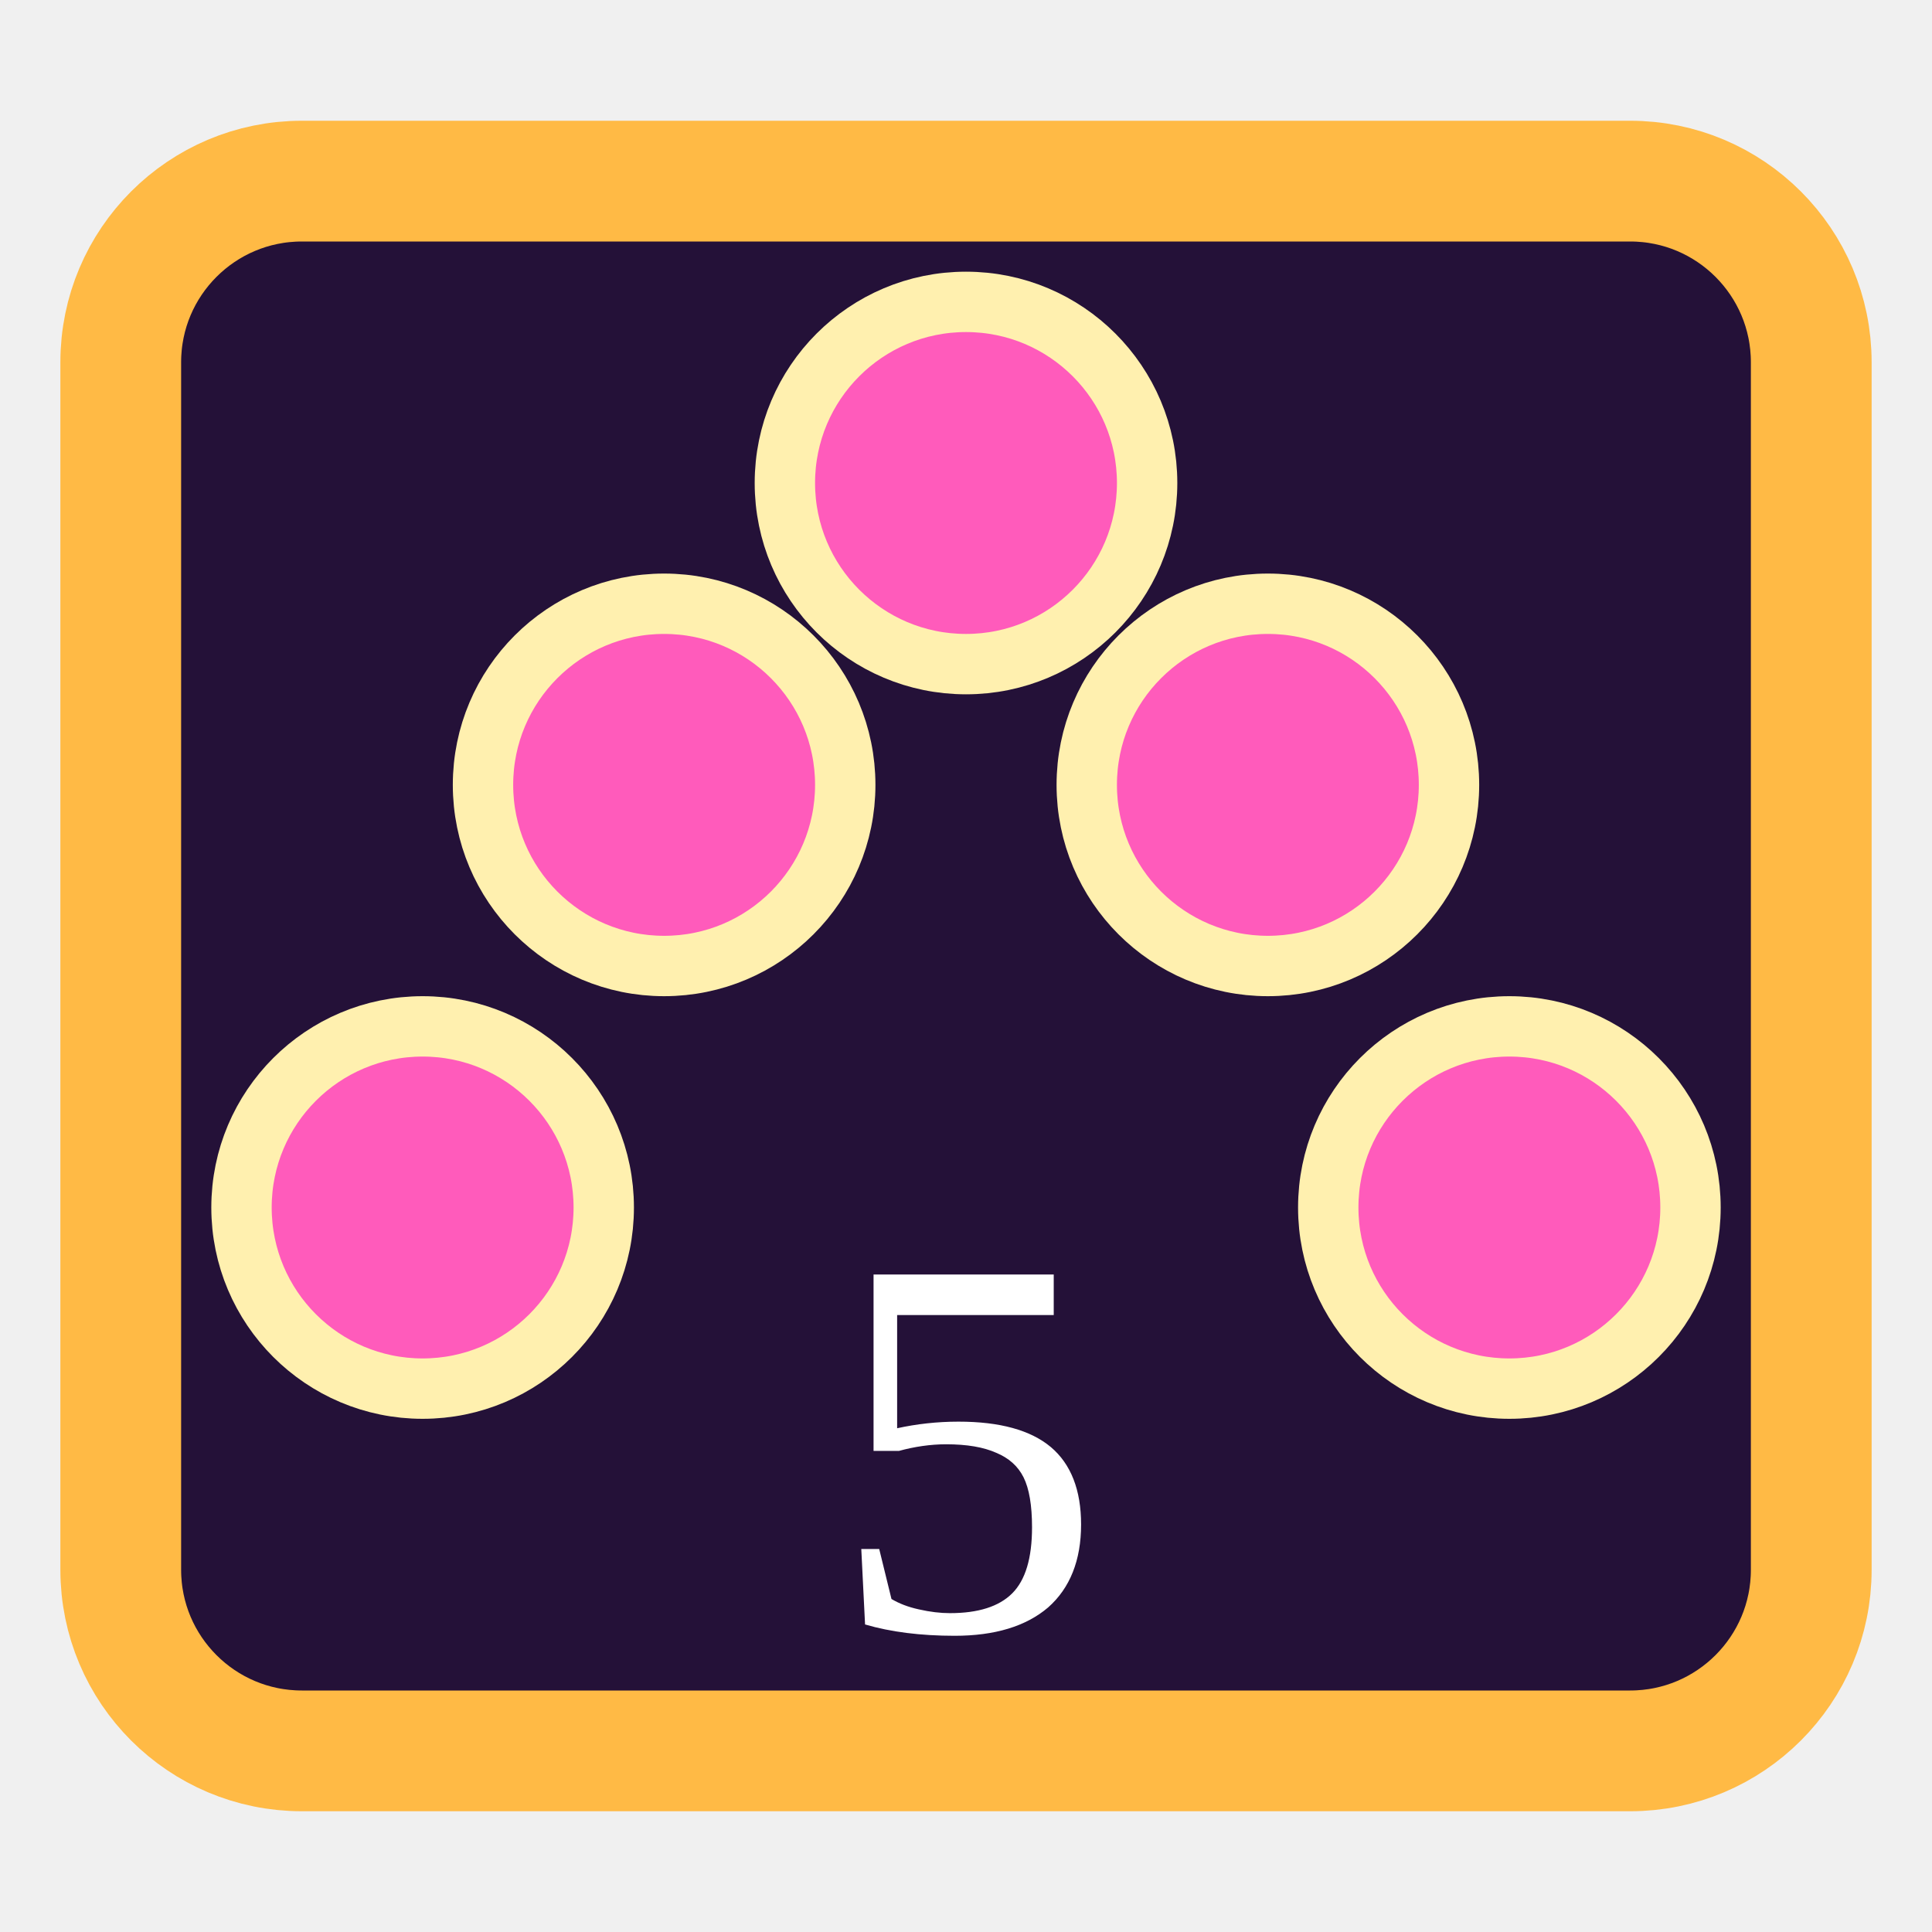
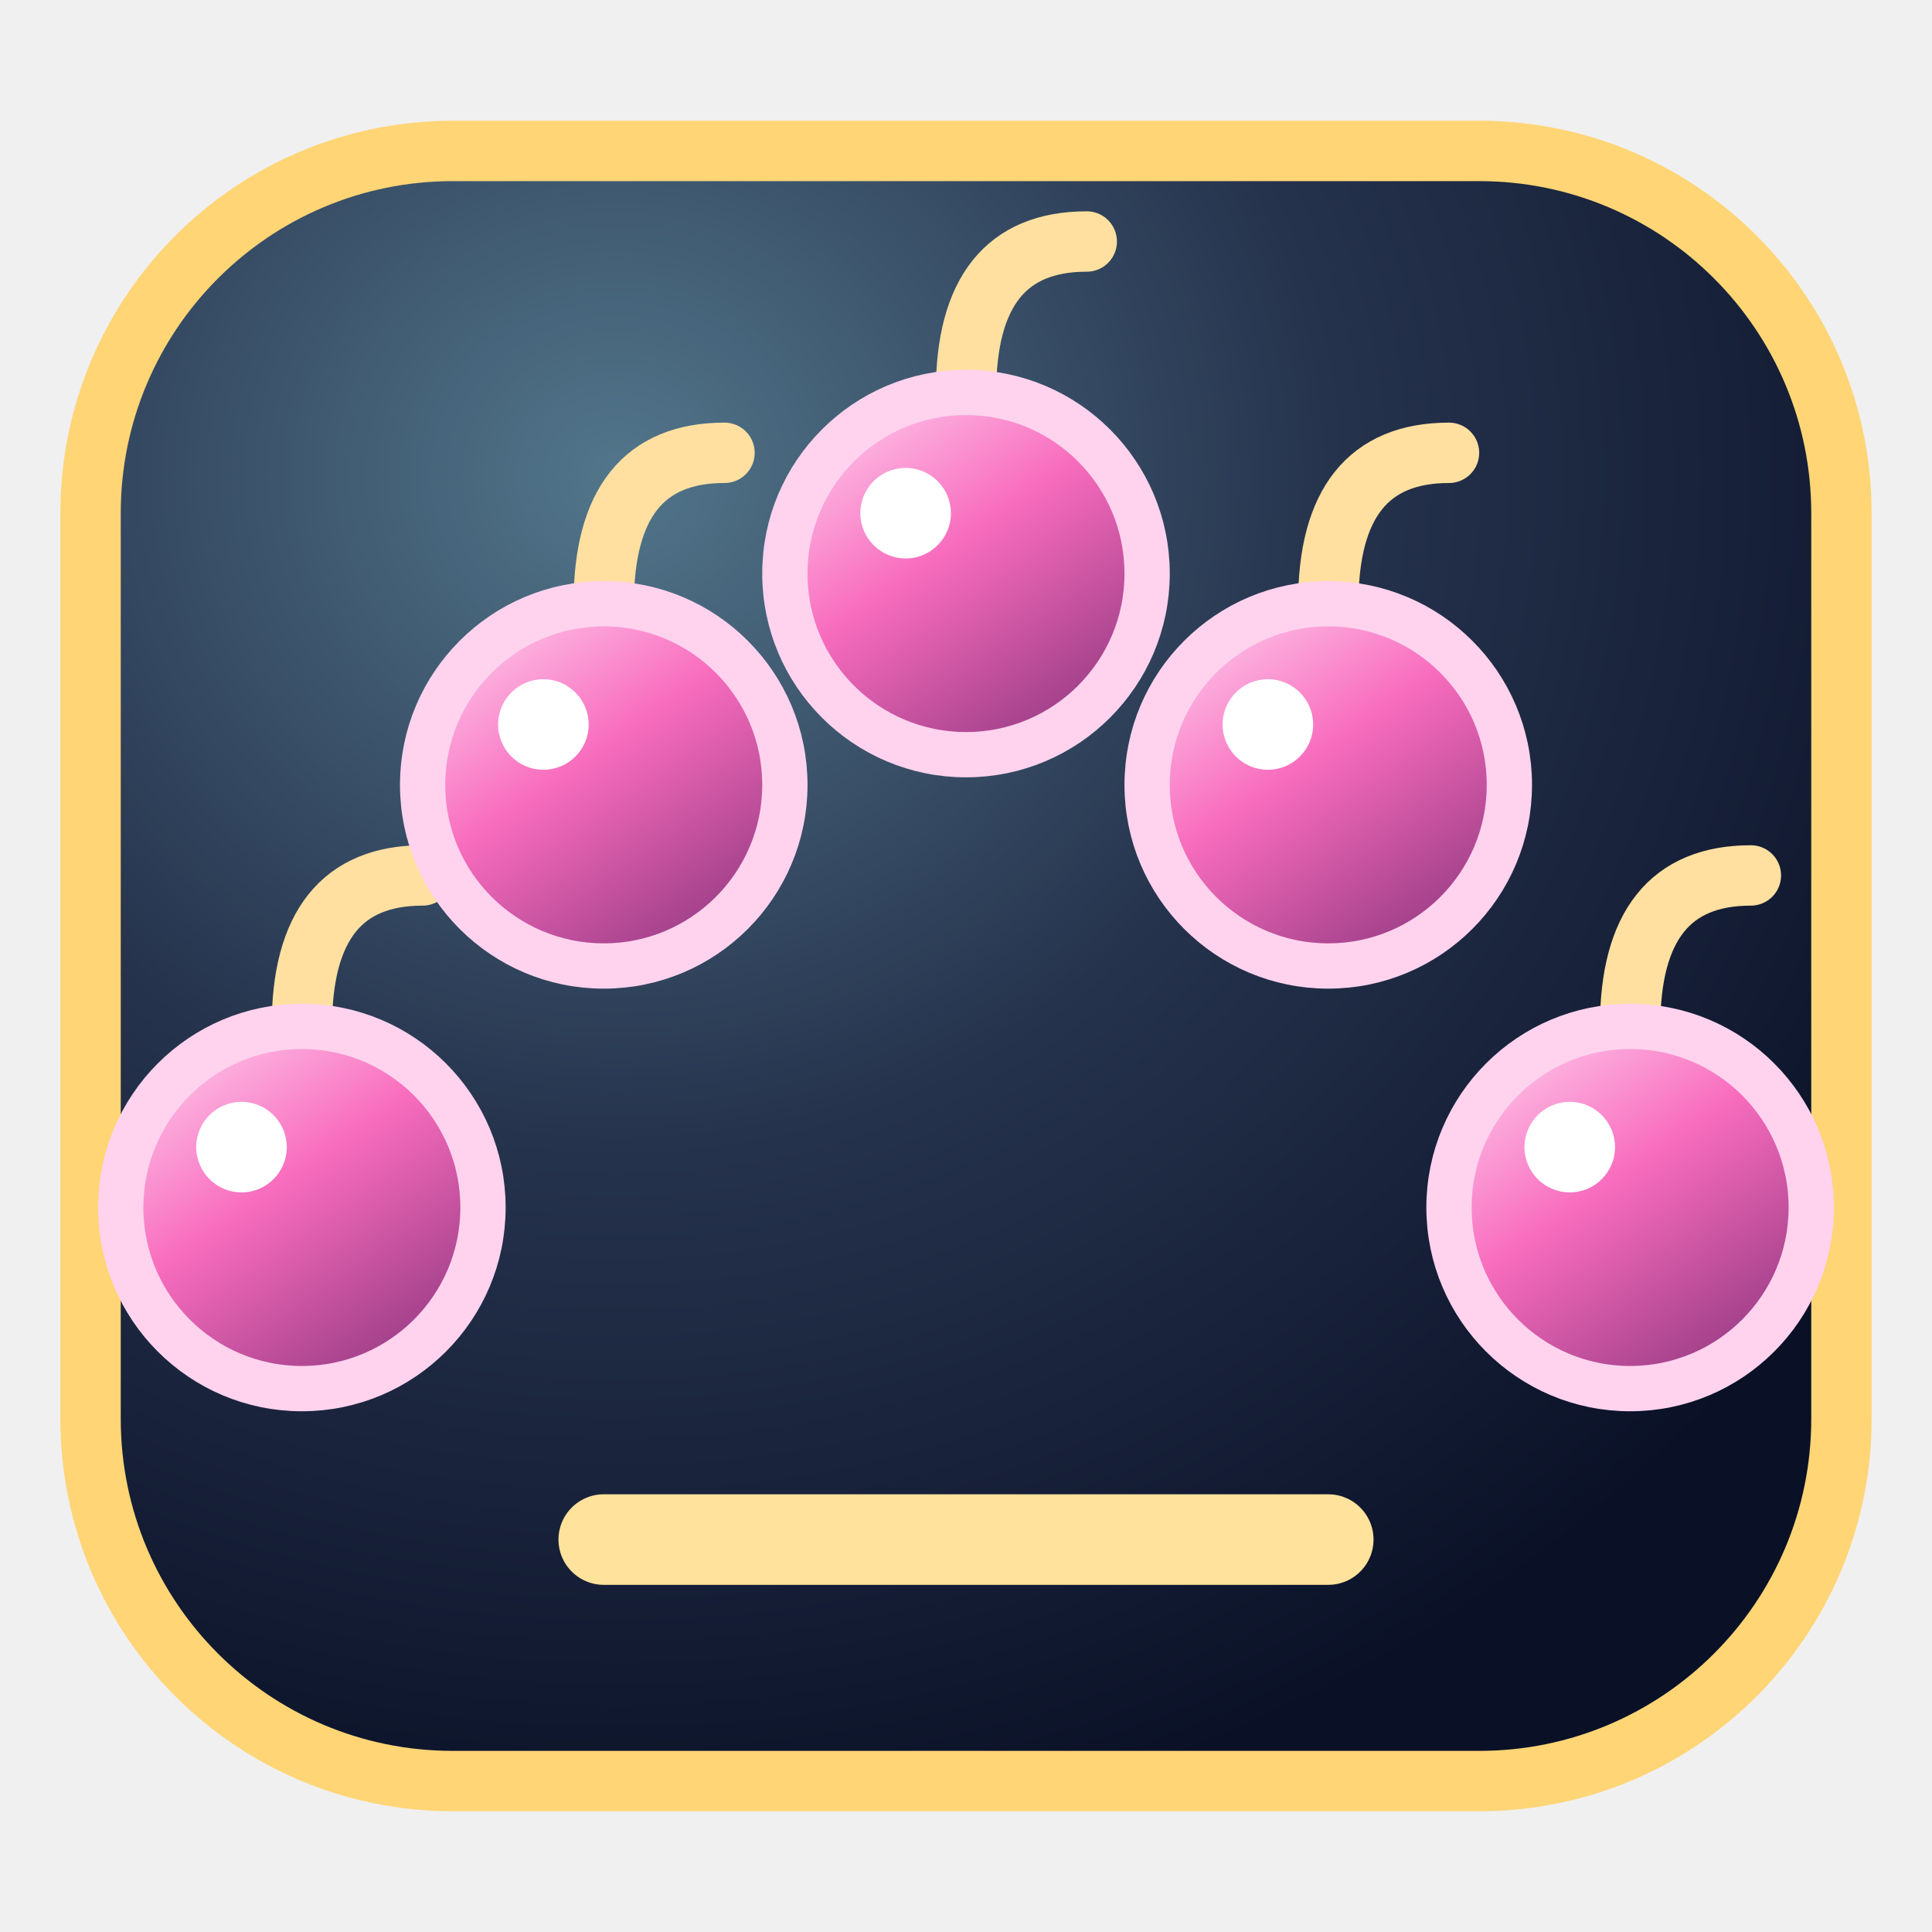
- <svg xmlns="http://www.w3.org/2000/svg" width="32" height="32" viewBox="0 0 32 32">
-   <rect x="2" y="3" width="28" height="26" rx="3" fill="#241138" stroke="#ffba45" stroke-width="2" />
-   <g fill="#ff5bbb" stroke="#fff0af">
-     <circle cx="7" cy="20" r="3" />
-     <circle cx="11" cy="13" r="3" />
-     <circle cx="16" cy="8" r="3" />
-     <circle cx="21" cy="13" r="3" />
-     <circle cx="25" cy="20" r="3" />
+ <svg xmlns="http://www.w3.org/2000/svg" width="128" height="128" viewBox="0 0 32 32" fill="none" stroke-linecap="round" stroke-linejoin="round">
+   <defs>
+     <radialGradient id="body" cx=".3" cy=".2" r=".85">
+       <stop stop-color="#52768b" />
+       <stop offset=".48" stop-color="#26334d" />
+       <stop offset="1" stop-color="#0a1127" />
+     </radialGradient>
+     <linearGradient id="pink" x1="0" y1="0" x2=".7" y2="1">
+       <stop offset="0" stop-color="#ffdbf5" />
+       <stop offset="0.5" stop-color="#f86cbd" />
+       <stop offset="1" stop-color="#993c85" />
+     </linearGradient>
+   </defs>
+   <g transform="scale(.5)">
+     <rect x="3" y="5" width="58" height="54" rx="12" fill="url(#body)" stroke="#ffd576" stroke-width="2" />
+     <path d="M10 34q0-5 4-5" fill="none" stroke="#ffe0a1" stroke-width="2" />
+     <circle cx="10" cy="40" r="6" fill="url(#pink)" stroke="#ffd3ee" stroke-width="1.5" />
+     <circle cx="8" cy="38" r="1.5" fill="#fff" />
+     <path d="M20 20q0-5 4-5" fill="none" stroke="#ffe0a1" stroke-width="2" />
+     <circle cx="20" cy="26" r="6" fill="url(#pink)" stroke="#ffd3ee" stroke-width="1.5" />
+     <circle cx="18" cy="24" r="1.5" fill="#fff" />
+     <path d="M32 13q0-5 4-5" fill="none" stroke="#ffe0a1" stroke-width="2" />
+     <circle cx="32" cy="19" r="6" fill="url(#pink)" stroke="#ffd3ee" stroke-width="1.5" />
+     <circle cx="30" cy="17" r="1.5" fill="#fff" />
+     <path d="M44 20q0-5 4-5" fill="none" stroke="#ffe0a1" stroke-width="2" />
+     <circle cx="44" cy="26" r="6" fill="url(#pink)" stroke="#ffd3ee" stroke-width="1.5" />
+     <circle cx="42" cy="24" r="1.5" fill="#fff" />
+     <path d="M54 34q0-5 4-5" fill="none" stroke="#ffe0a1" stroke-width="2" />
+     <circle cx="54" cy="40" r="6" fill="url(#pink)" stroke="#ffd3ee" stroke-width="1.5" />
+     <circle cx="52" cy="38" r="1.5" fill="#fff" />
+     <path d="M20 51h24" stroke="#ffe29c" stroke-width="3" />
  </g>
-   <text x="16" y="27" font-size="9" text-anchor="middle" fill="#fff">5</text>
</svg>
